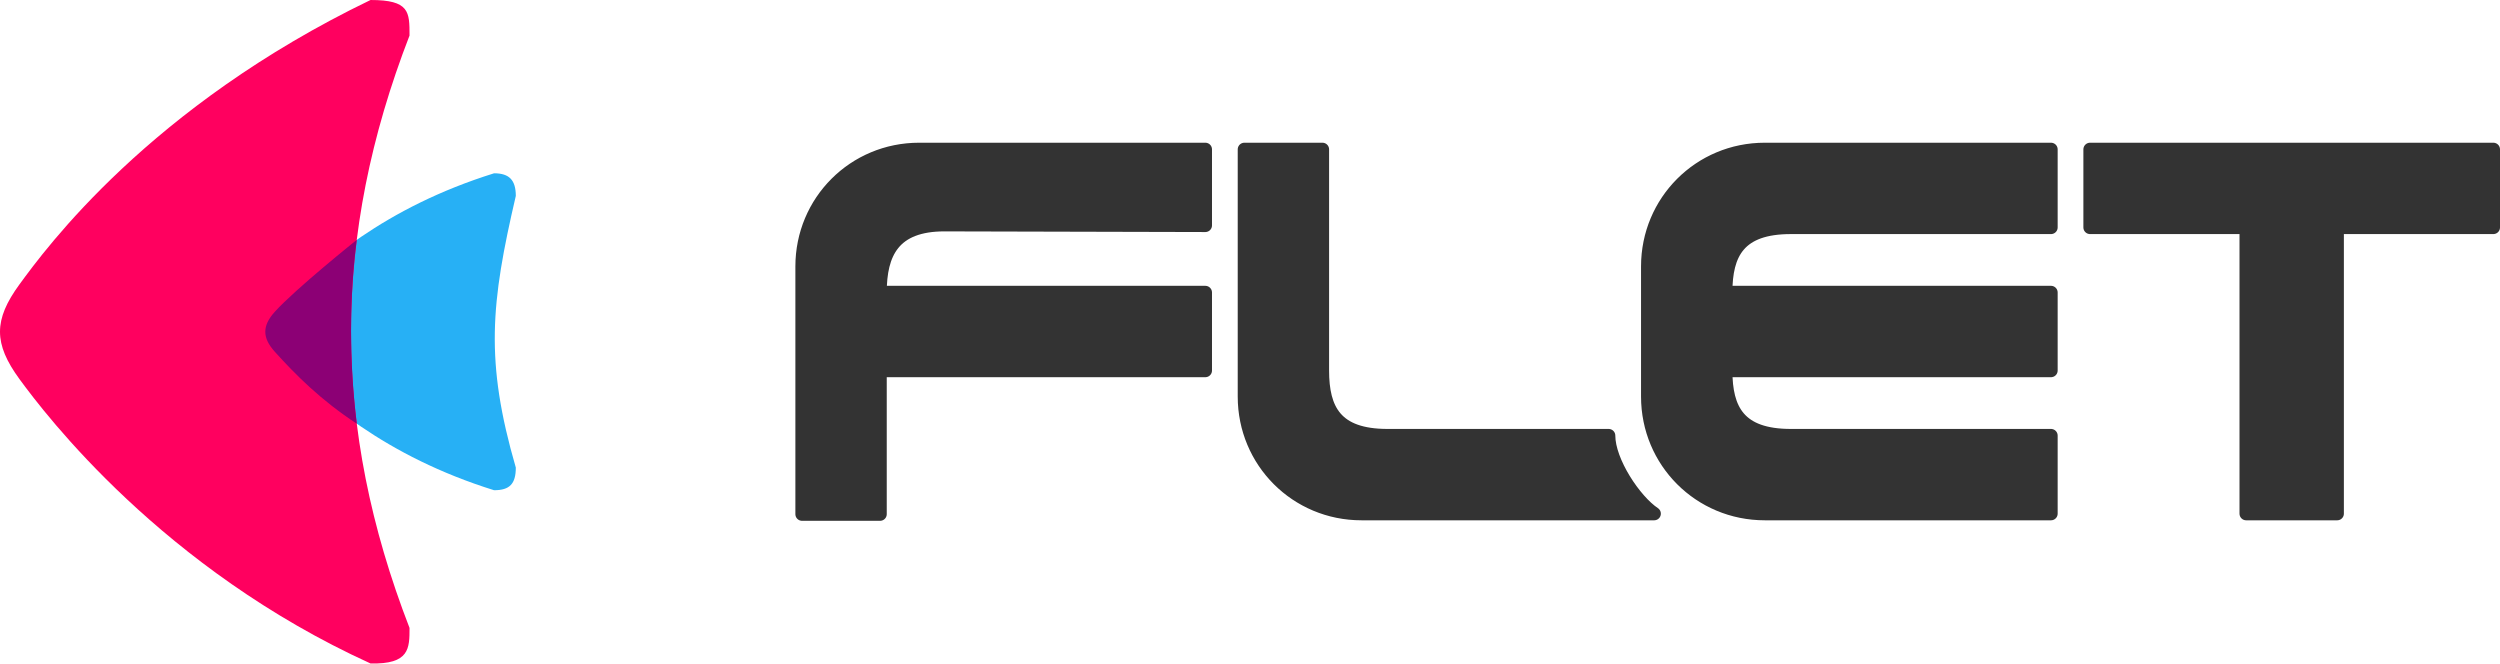
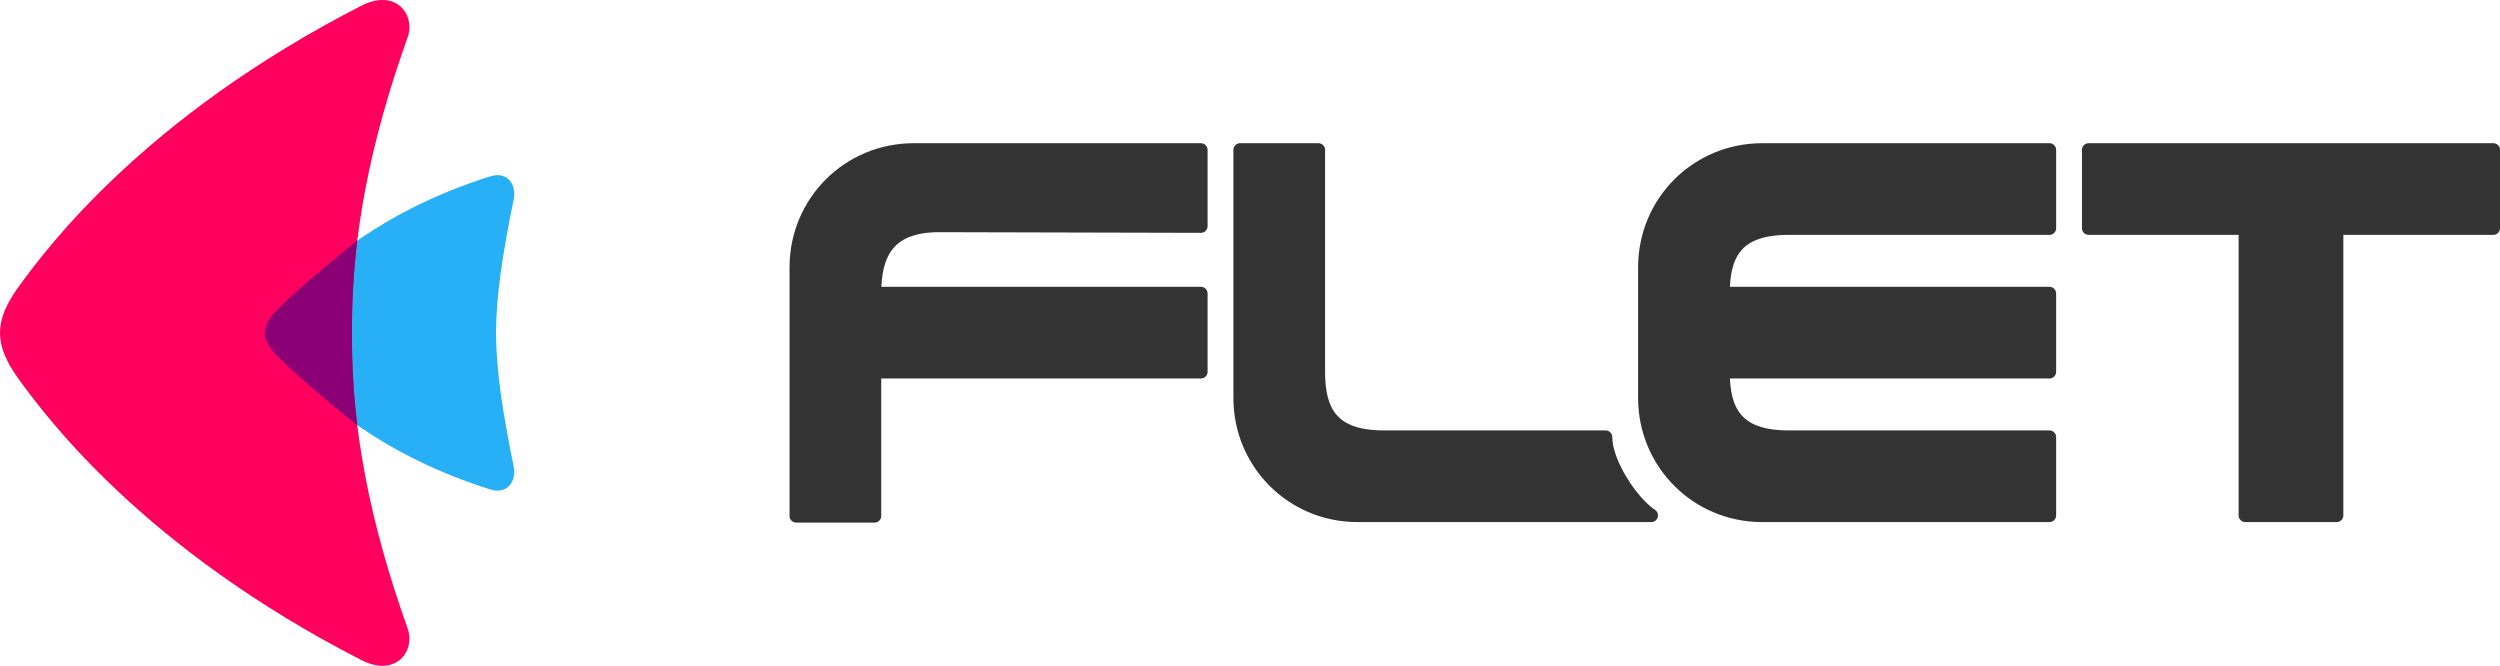
- <svg xmlns="http://www.w3.org/2000/svg" viewBox="0 0 1921.581 510" role="img" aria-label="Flet" version="1.1" id="svg4" width="1921.581" height="510" xml:space="preserve">
+ <svg xmlns="http://www.w3.org/2000/svg" viewBox="0 0 1915.023 510" role="img" aria-label="Flet" version="1.1" id="svg4" width="1915.023" height="510" xml:space="preserve">
  <defs id="defs4" />
-   <g id="g5" transform="translate(216.4675,54.80769)">
+   <g id="g5" transform="translate(209.9096,54.80768)">
    <path d="m 1390,60 h 310 v 60 h -120 v 220 h -70 V 120 h -120 z" id="path4" style="fill:#333333;fill-opacity:1;stroke:#333333;stroke-width:10.227;stroke-linecap:round;stroke-linejoin:round;stroke-dasharray:none;stroke-opacity:1" />
    <path d="m 1050,150 c 0,-50 40,-90 90,-90 h 220 v 60 h -200 c -40,0 -50,20 -50,50 h 250 v 60 h -250 c 0,30 10,50 50,50 h 200 v 60 h -220 c -50,0 -90,-40 -90,-90 z" id="path3" style="fill:#333333;fill-opacity:1;stroke:#333333;stroke-width:10.227;stroke-linecap:round;stroke-linejoin:round;stroke-dasharray:none;stroke-opacity:1" />
    <path d="m 740,60 h 60 v 170 c 0,30 10,50 50,50 50,0 100,0 170,0 0,20 20,50 35,60 H 830 c -50,0 -90,-40 -90,-90 z" id="path2" style="fill:#333333;fill-opacity:1;stroke:#333333;stroke-width:10.227;stroke-linecap:round;stroke-linejoin:round;stroke-dasharray:none;stroke-opacity:1" />
    <path d="m 490,60 h 220 v 58.434 L 509.734,117.928 C 470,117.827 460,140 460,170 h 250 v 60 H 460 V 340.385 H 400 V 150 c 0,-50 40,-90 90,-90 z" id="path1-0" style="fill:#333333;fill-opacity:1;stroke:#333333;stroke-width:10.227;stroke-linecap:round;stroke-linejoin:round;stroke-dasharray:none;stroke-opacity:1" />
  </g>
-   <g id="g3" transform="matrix(1.759919,0,0,1.759919,-121.8153,-97.49783)">
-     <path d="m 190.069,210.179 c -6.645,-6.921 -6.645,-12.853 0,-19.774 18.986,-19.774 47.465,-44.491 94.93,-59.322 6.645,0 9.493,2.966 9.493,9.887 -10.941,46.989 -13.488,72.097 0,118.643 0,7.114 -2.663,9.887 -9.493,9.887 -47.465,-14.83 -75.944,-39.548 -94.93,-59.322 z" id="path2-6-5-3-0-5-8-10-3-8-3" style="display:inline;mix-blend-mode:normal;fill:#27b0f5;fill-opacity:1;stroke-width:1.898;stroke-dasharray:none" />
-     <path d="M 77.733,179.586 C 89.089,164.063 134.514,101.969 231.041,55.399 c 17.034,0 17.034,5.174 17.034,15.523 -34.068,87.966 -34.068,170.757 0,258.723 0,8.948 0,15.921 -17.034,15.523 C 140.192,303.773 89.089,236.505 77.733,220.982 c -11.356,-15.523 -11.356,-25.872 0,-41.396 z" id="path1-7-1-7-9-5-9-6-0-1-7" style="fill:#ff005f;fill-opacity:1;stroke-width:0;stroke-dasharray:none" />
-     <path id="path5-7-0-3-8-3-0-1-1-0" style="display:inline;mix-blend-mode:normal;fill:#8c0075;fill-opacity:1;stroke-width:1.621;stroke-dasharray:none" d="m 189.215,191.586 c -5.506,6.095 -5.506,11.319 0,17.414 9.101,10.075 19.937,21.004 35.827,31.464 -3.351,-26.945 -3.315,-55.26 -0.015,-80.307 0,0 -26.711,21.352 -35.812,31.428 z" />
+   <g id="g18-6" transform="matrix(1.268514,0,0,1.268514,-42.90326,771.8591)">
+     <path d="m 200.638,-393.817 c -9.172,-9.553 -9.172,-17.719 0,-27.272 C 226.845,-448.383 266,-482 330,-502 c 9.965,-3.114 15.9,4.638 14,14 -6.548,32.266 -10.418,56.475 -10.686,80.547 0.268,24.072 4.138,48.281 10.686,80.547 1.9,9.362 -4.035,17.114 -14,14 -64,-20 -103.155,-53.617 -129.362,-80.911 z" id="path2-6-5-3-0-5-8-10-7" style="display:inline;mix-blend-mode:normal;fill:#27b0f5;fill-opacity:1;stroke-width:2.62;stroke-dasharray:none" />
+     <path d="m 45.578,-378.883 c -15.675,-21.427 -15.675,-35.712 0,-57.14 C 61.253,-457.45 120,-537.416 252,-605 c 20.929,-10.716 32.805,5.547 28,19 -22.769,63.754 -34.018,120.852 -33.745,178.547 -0.273,57.696 10.976,114.793 33.745,178.547 4.805,13.453 -7.071,29.716 -28,19 C 120,-277.49 61.253,-357.455 45.578,-378.883 Z" id="path1-7-1-7-9-5-9-6-8" style="fill:#ff005f;fill-opacity:1;stroke-width:0;stroke-dasharray:none" />
+     <path id="path5-7-0-3-8-3-0-0" style="display:inline;mix-blend-mode:normal;fill:#8c0075;fill-opacity:1;stroke-width:2.238;stroke-dasharray:none" d="m 199.459,-395.446 c -7.6,-8.413 -7.6,-15.6 0,-24.013 12.563,-13.907 50.058,-43.722 50.058,-43.722 -2.164,18.27 -3.204,37.067 -3.137,55.729 -0.067,18.661 0.973,37.458 3.137,55.729 0,0 -37.495,-29.815 -50.058,-43.722 z" />
  </g>
</svg>
